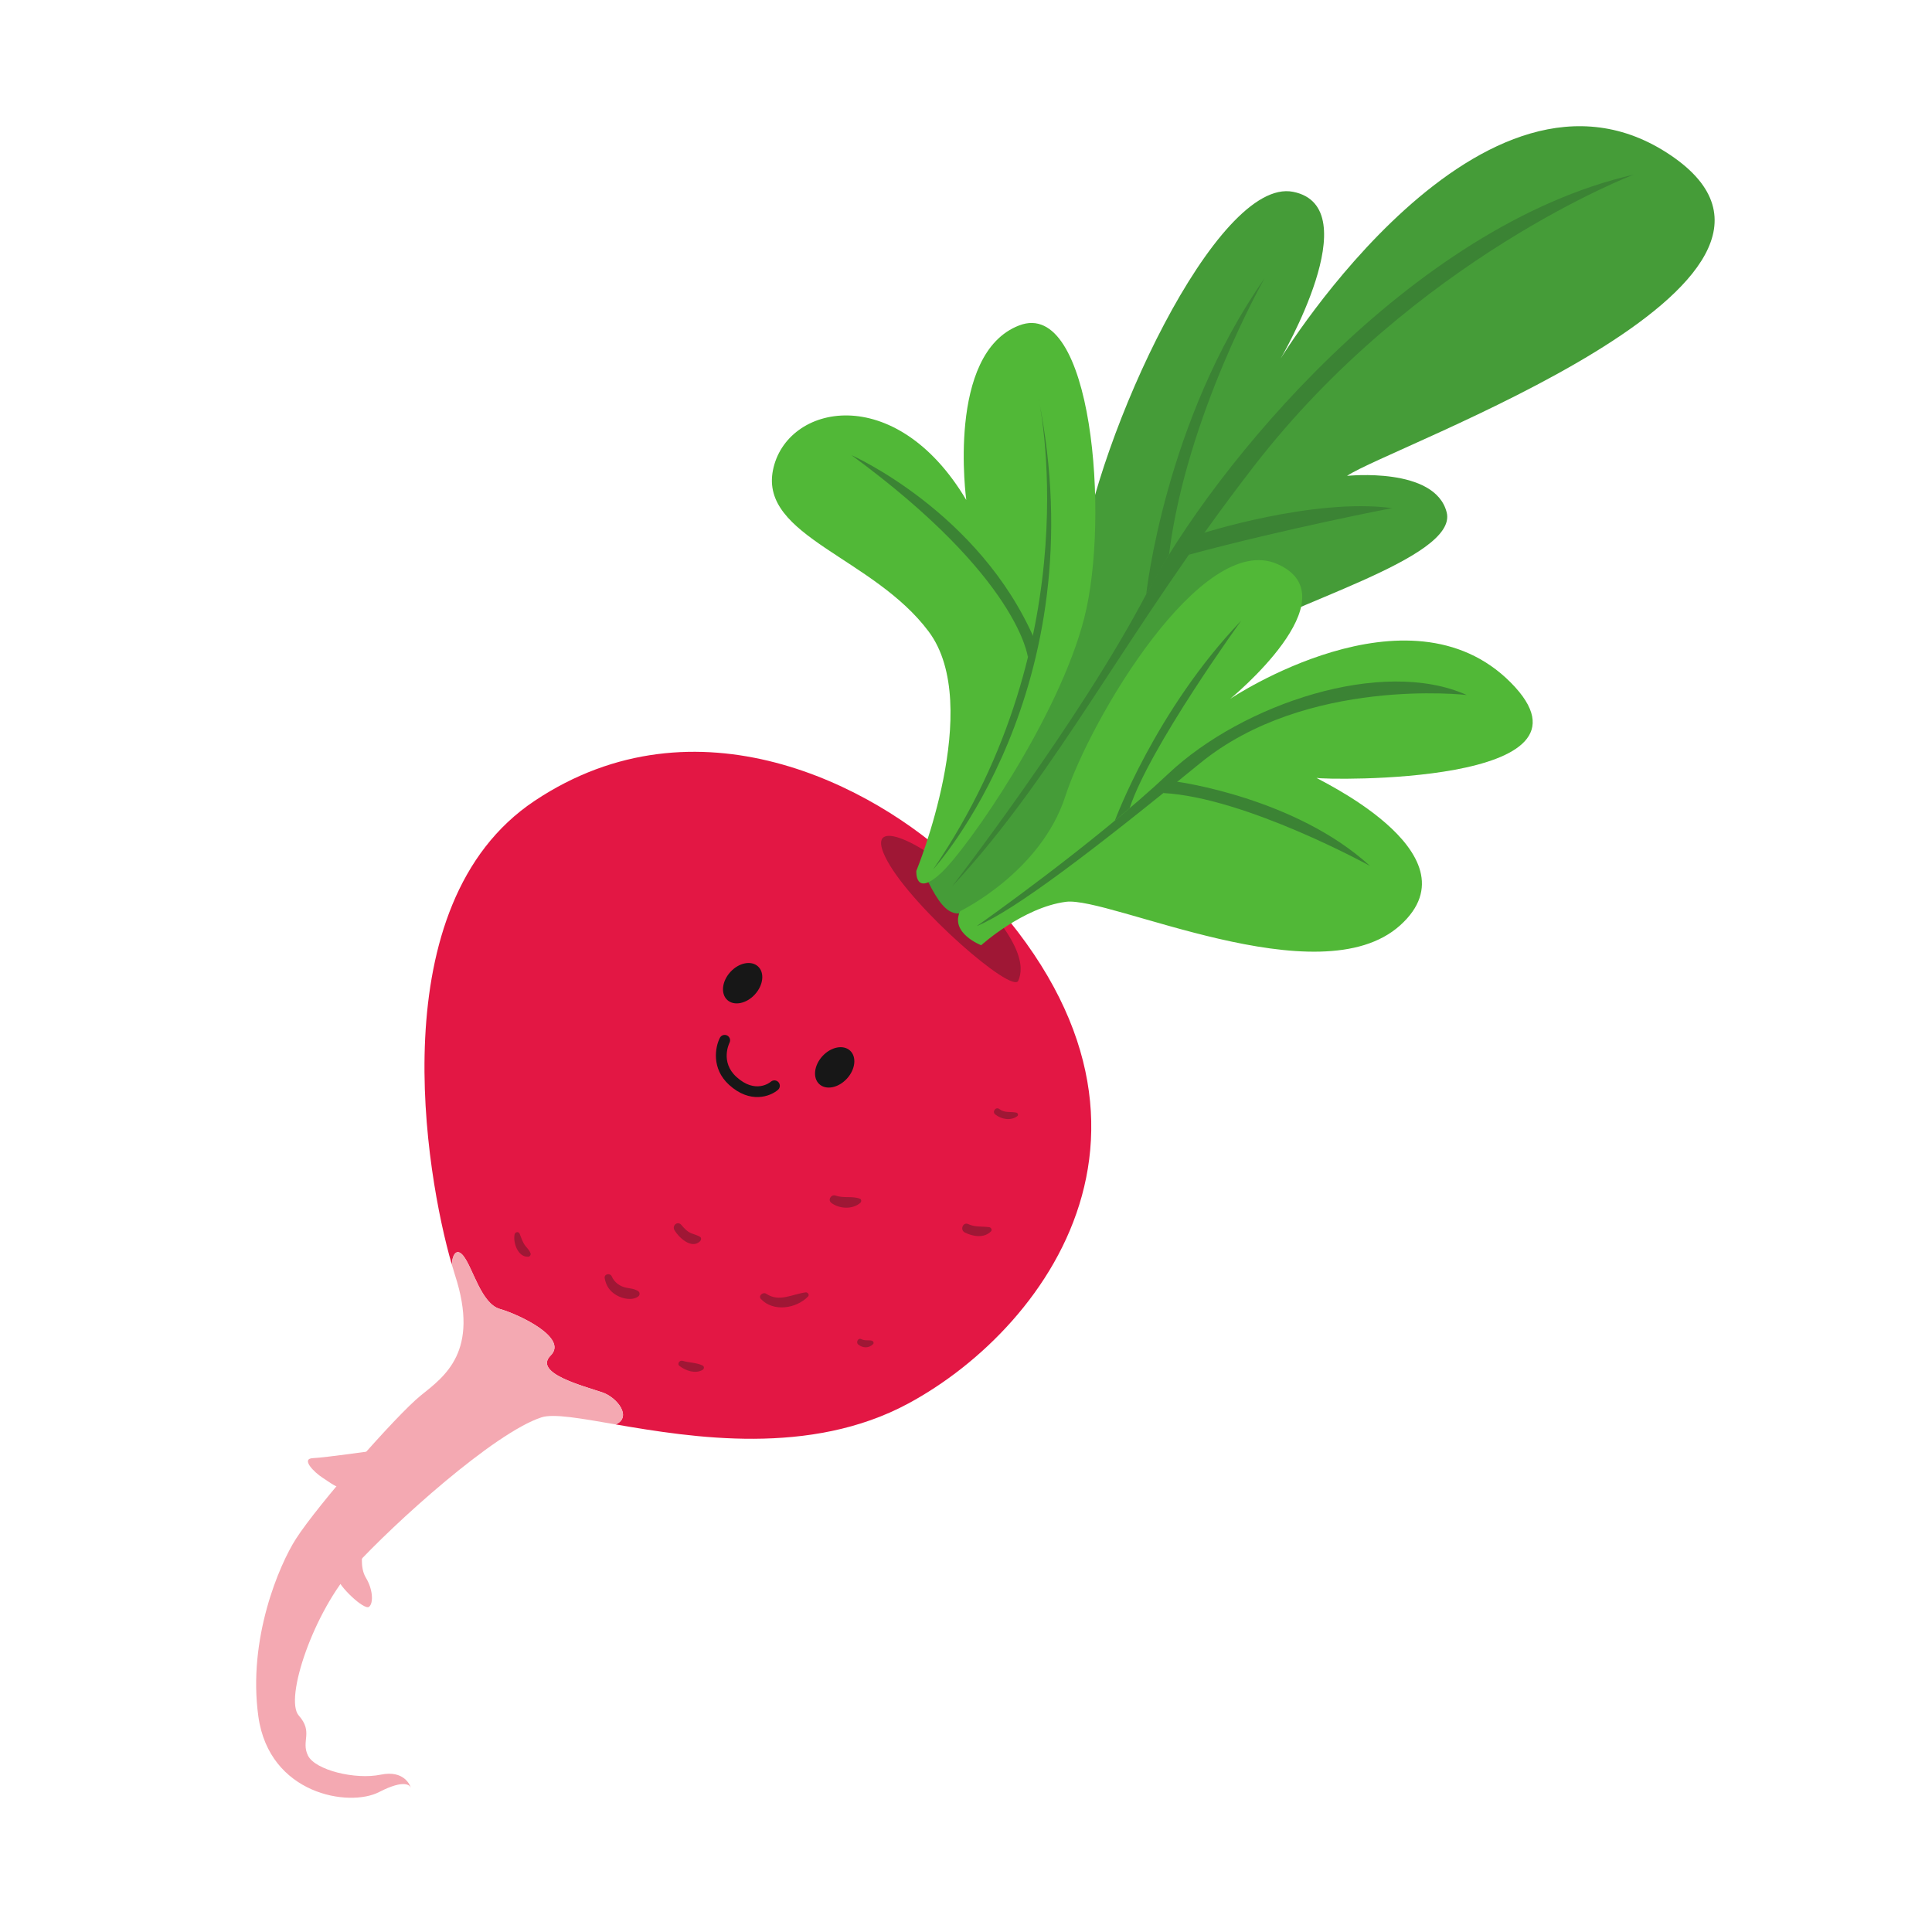
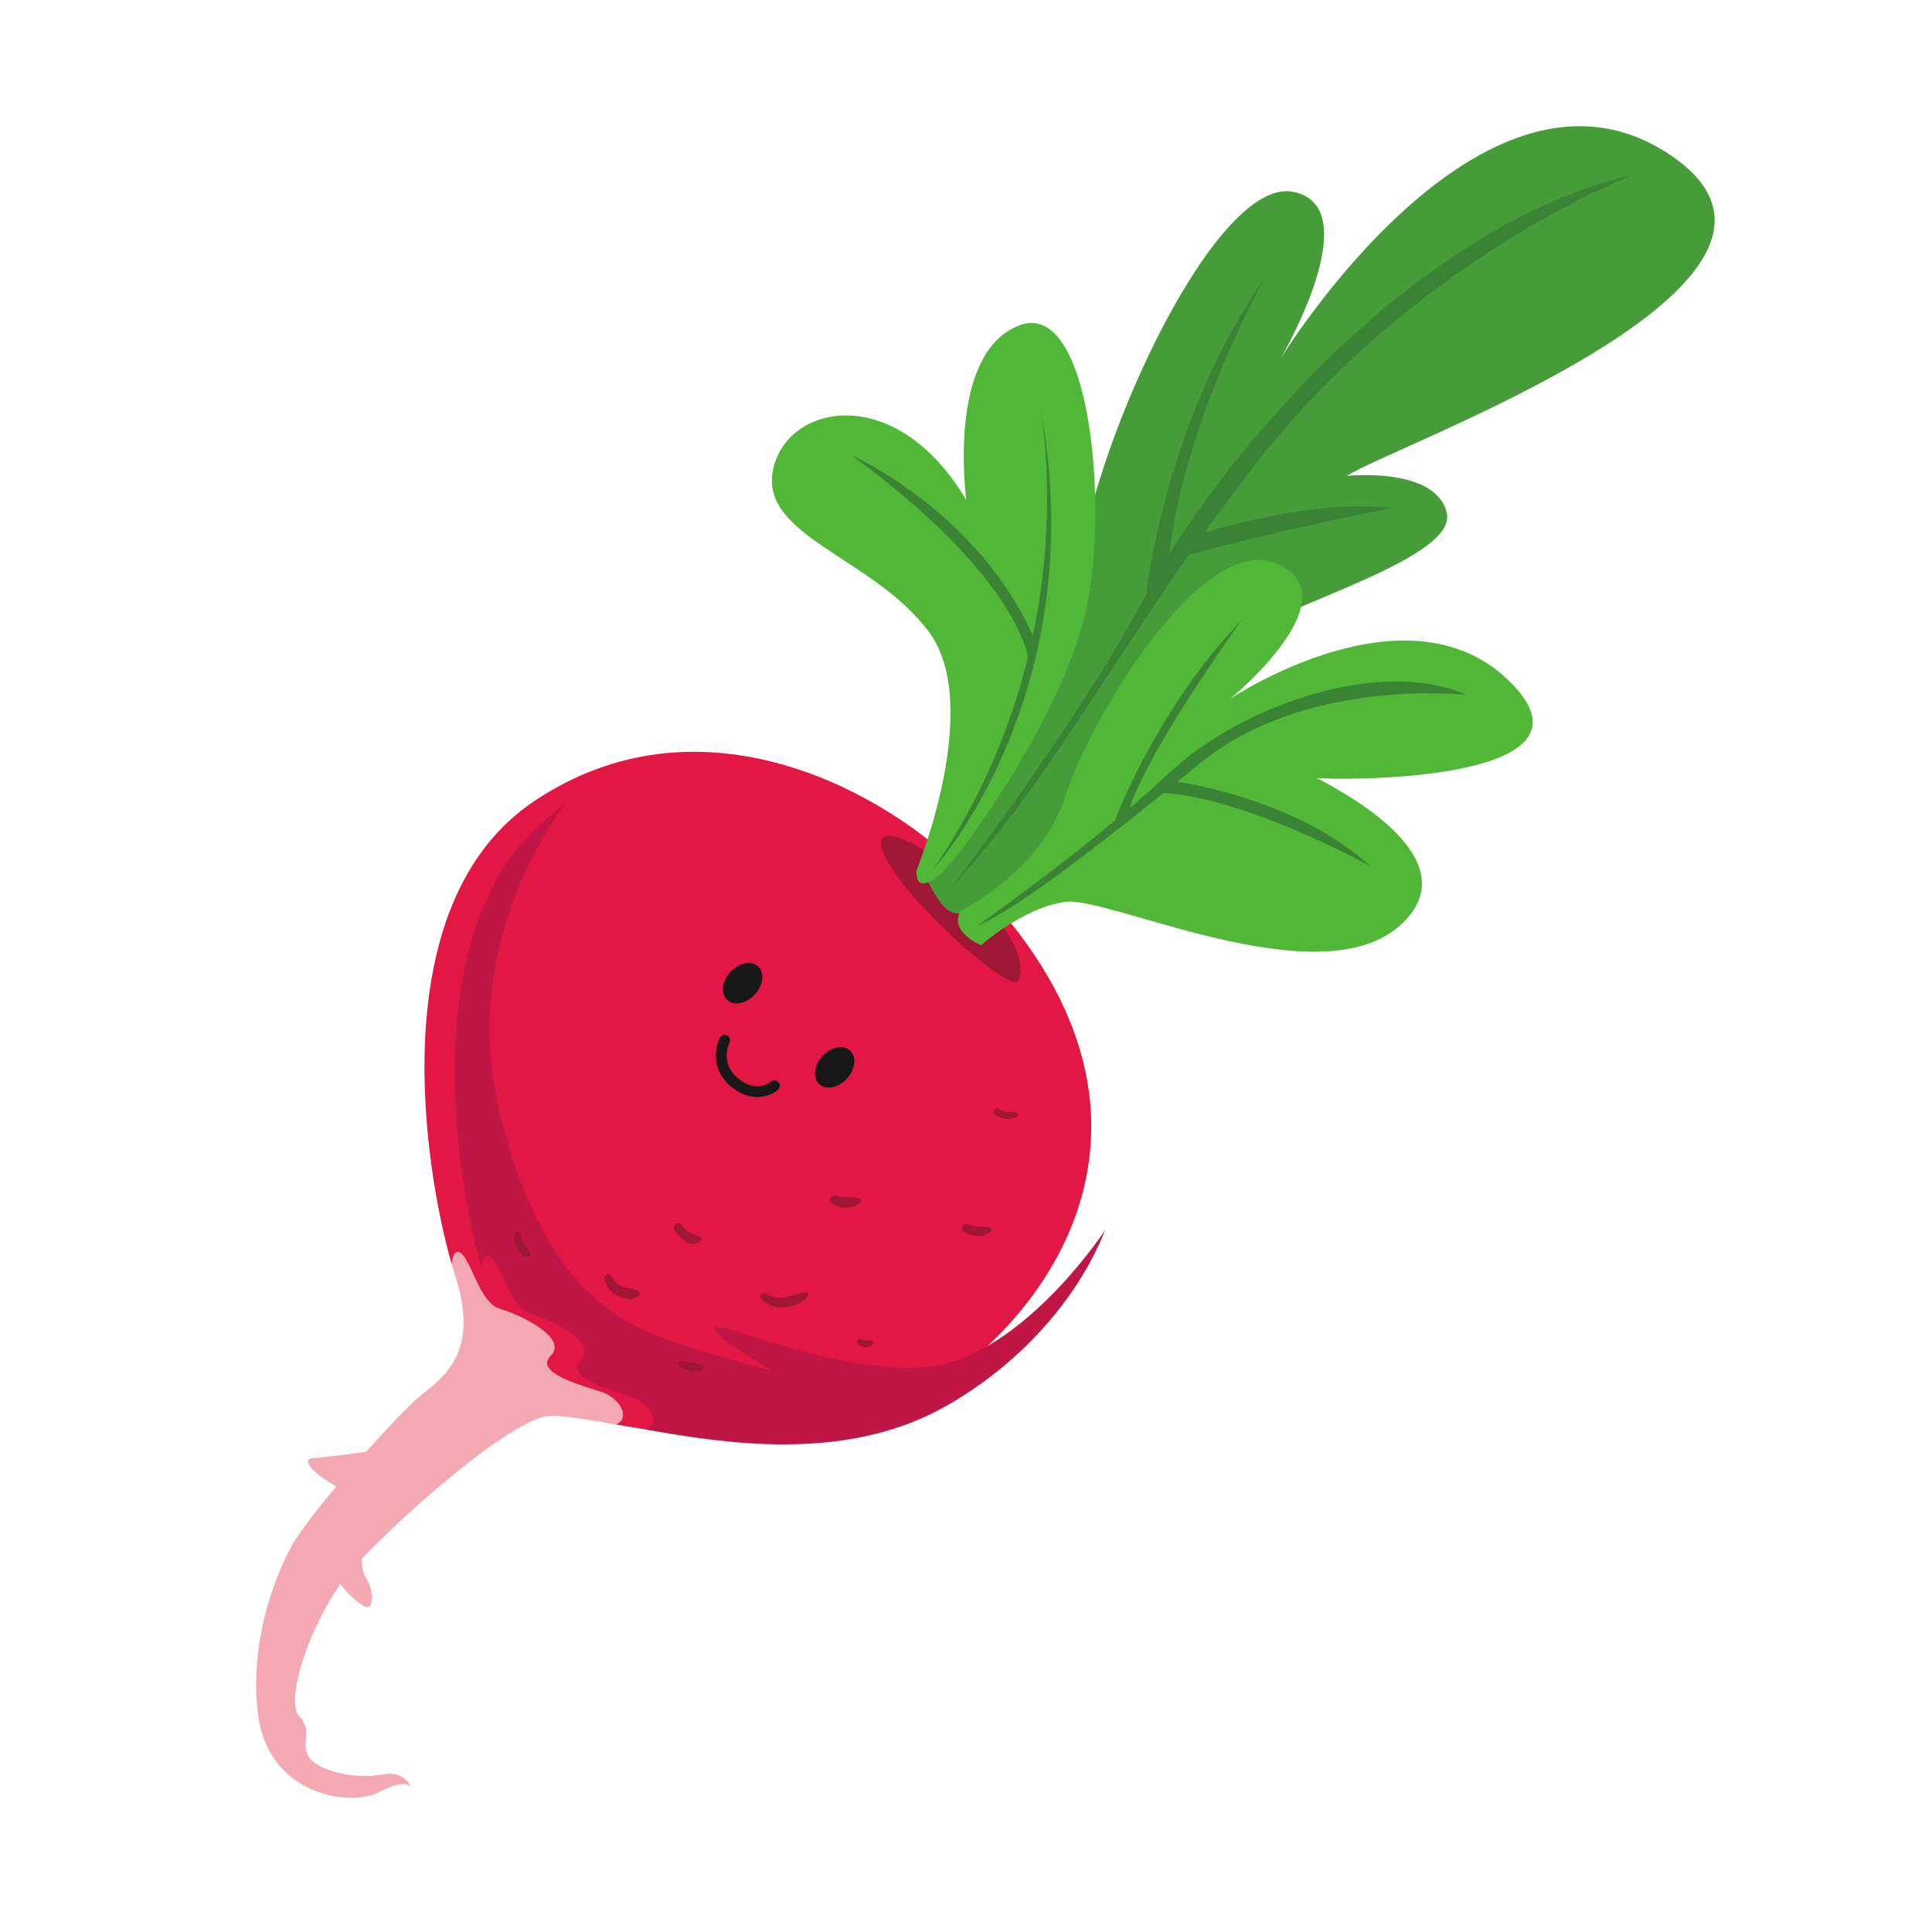
<svg xmlns="http://www.w3.org/2000/svg" width="150" height="150">
  <defs>
    <clipPath id="a">
      <path d="M2370.97 5151.15c-106.09 2.11-285.31-45.39-328.53-220.46-41.46-167.89 159.49-323.78 233.24-368.7-6.78 8.56-6.13 14.45 2.35 13.15 14.05-2.16 42.15-21.56 58.36-13.48 16.21 8.07 64.84 23.26 63.76 0-1.08-23.27 41.06-.57 58.36 6.99 13.32 5.83 36 1.96 29.2-13.54 60.72 38.97 152.92 99.64 186.94 197.26 49.71 142.65 21.61 392.3-303.68 398.78z" />
    </clipPath>
  </defs>
  <path d="M74.297 67.125c-6.443-6.132-20.215-13.332-32.79-4.948-12.062 8.04-8.45 29.048-6.43 35.998.064-.913.438-1.24.89-.68.746.928 1.386 3.717 2.846 4.134 1.46.417 5.326 2.228 3.944 3.606-1.384 1.378 2.507 2.357 4.004 2.87 1.155.39 2.34 1.914 1.042 2.488 5.96 1.024 15.094 2.487 22.72-1.627 11.144-6.01 23.527-23.04 3.775-41.842" fill="#e31744" />
-   <g clip-path="url(#a)" transform="scale(.08382) rotate(42.444 -6035.08 -4086.65)">
+   <g clip-path="url(#a)" transform="matrix(.062 .057 .057 -.062 -363.728 251.612)">
    <path d="M2042.44 4930.69s9.65-158.42 146.07-250.24c136.41-91.82 212.49-72.6 270.21-45.48 57.71 27.12 78.41 38.92 78.41 38.92s-63.99-14.43-66.61-6.56c-2.62 7.87 141.33 54.38 182.33 124.22 40.99 69.85 22.09 185.08 22.09 185.08s94.24-193.87 19.02-285.69c-75.22-91.81-182.63-209.21-328.3-188.55-145.67 20.66-364.36 185.34-323.22 428.3" fill="#bf1646" />
  </g>
  <path d="M28.17 120.346s-.278 1.31.24 2.154c.518.842.616 1.943.245 2.25-.37.304-2.38-1.626-2.457-2.248-.075-.622 1.972-2.156 1.972-2.156M29.17 112.608s-3.917.56-4.877.602c-.96.043.097 1.102.765 1.53.668.426 1.07.793 1.5.725.43-.067 2.613-2.857 2.613-2.857" fill="#f4a9b2" />
  <path d="M46.76 108.105c-1.496-.51-5.387-1.49-4.003-2.87 1.382-1.377-2.485-3.188-3.944-3.606-1.46-.418-2.1-3.207-2.847-4.136-.45-.56-.825-.232-.89.68.087.298.172.58.25.824 1.934 5.94-.802 7.857-2.658 9.35-1.858 1.494-7.974 8.45-9.698 11.14-1.27 1.983-3.758 7.734-2.91 13.786.847 6.053 7.047 7.06 9.366 5.865 2.026-1.044 2.41-.496 2.474-.34-.06-.183-.52-1.39-2.343-1.013-1.97.41-5.08-.35-5.644-1.48-.563-1.128.433-1.813-.715-3.11-1.148-1.294 1.176-8.13 4.293-11.538 3.12-3.41 10.884-10.425 14.55-11.614.938-.304 3.013.075 5.762.548 1.297-.574.113-2.097-1.04-2.49" fill="#f4a9b2" />
  <path d="M54.54 106.013c-.466-.225-1.04-.207-1.536-.358-.246-.076-.466.24-.235.408.485.36 1.194.617 1.766.304.147-.08.165-.275.003-.354M49.556 100.25c-.28-.19-.604-.207-.93-.273-.506-.1-.924-.41-1.132-.88-.127-.285-.604-.188-.547.14.104.593.398 1.02.917 1.324.465.275 1.23.44 1.69.096.13-.096.14-.312.002-.406M62.556 100.34c-1.06.134-2.044.786-3.06.11-.26-.17-.653.158-.412.41.962 1.014 2.728.75 3.655-.2.125-.13-.027-.34-.184-.32M67.674 104.086c-.27-.053-.543.022-.8-.112-.25-.132-.443.248-.24.415.354.288.83.297 1.152-.032.097-.097 0-.25-.112-.272M66.75 93.062c-.596-.218-1.257-.017-1.873-.236-.347-.123-.637.337-.328.57.613.462 1.64.523 2.244-.006.103-.09.103-.275-.043-.328M54.346 96.024c-.21-.123-.44-.184-.666-.27-.312-.117-.57-.4-.78-.65-.283-.34-.746.04-.534.407.325.56 1.32 1.502 1.98.866.09-.09.137-.272 0-.352M41.186 97.29c-.085-.217-.242-.372-.387-.55-.224-.28-.323-.627-.454-.95-.08-.2-.35-.147-.392.047-.134.646.265 1.788 1.064 1.735.135-.008.216-.163.168-.283M76.808 95.28c-.565-.084-1.092.015-1.63-.24-.412-.195-.67.45-.27.65.637.32 1.487.46 2.034-.086.113-.113.002-.305-.134-.325M78.903 86.383c-.47-.094-.897.043-1.314-.277-.27-.207-.586.206-.32.418.465.375 1.196.515 1.707.14.116-.085.056-.255-.074-.28" fill="#9f1735" />
  <path d="M65.757 83.742c-.658.72-1.618.914-2.144.432-.526-.48-.42-1.454.24-2.174.658-.72 1.618-.913 2.144-.432.526.48.42 1.454-.24 2.174M58.61 77.207c-.657.72-1.617.913-2.143.432-.526-.482-.42-1.456.24-2.176.657-.72 1.618-.912 2.143-.432.527.482.42 1.455-.24 2.175M56.603 84.224c-1.39-1.27-1.073-2.942-.712-3.647.107-.206.36-.287.566-.182.202.103.286.357.182.562-.03.06-.728 1.498.53 2.648 1.497 1.37 2.635.418 2.683.376.176-.15.44-.13.592.045.15.175.132.44-.044.59-.6.518-2.164 1.1-3.795-.39" fill="#171717" />
  <path d="M74.537 68.204c-2.998-2.894-7.662-5.043-5.638-1.35 2.023 3.69 9.693 10.338 10.158 9.29.467-1.046.413-3.178-4.52-7.94" fill="#9f1735" />
  <path d="M72.052 68.453s10.382-14.386 11.755-24.545C85.18 33.748 94.48 13.715 100.4 14.893c5.92 1.178-.962 12.93-.962 12.93s15.687-25.61 30.263-15.776c14.577 9.832-21.92 22.667-25.116 24.9 0 0 6.847-.734 7.737 2.842.89 3.575-12.7 7.163-16.804 10.04-4.104 2.874-15.93 18.595-18.53 20.06-2.603 1.464-3.352 1.698-4.934-1.437" fill="#459c38" />
  <path d="M73.91 68.835S83.822 56 88.994 46.13c5.173-9.87 20.522-28.61 37.854-32.574 0 0-16.965 6.446-29.494 22.638C87.3 49.188 82.152 59.984 73.91 68.834" fill="#3b8334" />
  <path d="M98.182 21.605s-6.08 10.68-7.42 21.45l-1.768 3.074s1.434-13.44 9.188-24.525M93.298 41.424s8.678-2.79 14.785-1.974c0 0-8.18 1.567-15.774 3.615l.988-1.64" fill="#3b8334" />
  <path d="M71.142 67.62s5.266-12.803.97-18.574c-4.298-5.77-13.122-7.396-12.1-12.54 1.02-5.14 9.498-6.963 15.01 2.313 0 0-1.567-11.376 4.106-13.553 5.673-2.176 7.037 14.906 5.063 22.675-1.972 7.77-9.062 17.916-11.124 19.837-2.06 1.92-1.924-.16-1.924-.16" fill="#51b837" />
  <path d="M72.45 67.5s12.76-13.955 8.17-36.63c0 0 4.174 18.57-8.17 36.63" fill="#3b8334" />
  <path d="M66.105 35.338s9.914 4.387 14.216 14.305l-.515 1.395s-.673-6.16-13.7-15.7" fill="#3b8334" />
  <path d="M74.55 70.74s6.25-3.008 8.165-8.928c1.916-5.92 10.587-20.636 16.474-18.014 5.887 2.623-3.67 10.454-3.67 10.454s13.82-9.272 21.775-1.26c7.955 8.012-14.472 7.57-15.057 7.404-.584-.166 12.76 5.778 6.474 11.444-6.287 5.665-22.605-2.26-25.952-1.824-3.346.44-6.58 3.372-6.58 3.372s-2.46-.952-1.63-2.65" fill="#51b837" />
  <path d="M75.828 71.906s9.143-6.424 14.89-11.84c5.748-5.416 16.606-9.047 23.16-6.106 0 0-12.45-1.45-20.708 5.3-8.26 6.75-14.41 11.432-17.342 12.646" fill="#3b8334" />
  <path d="M96.372 48.183s-7.115 9.816-8.67 14.57l-1.144.96s3.16-8.58 9.814-15.53M91.406 60.695s9.16 1.23 14.96 6.535c0 0-9.643-5.314-16.045-5.658 0 0 .338-1 1.086-.877" fill="#3b8334" />
</svg>
